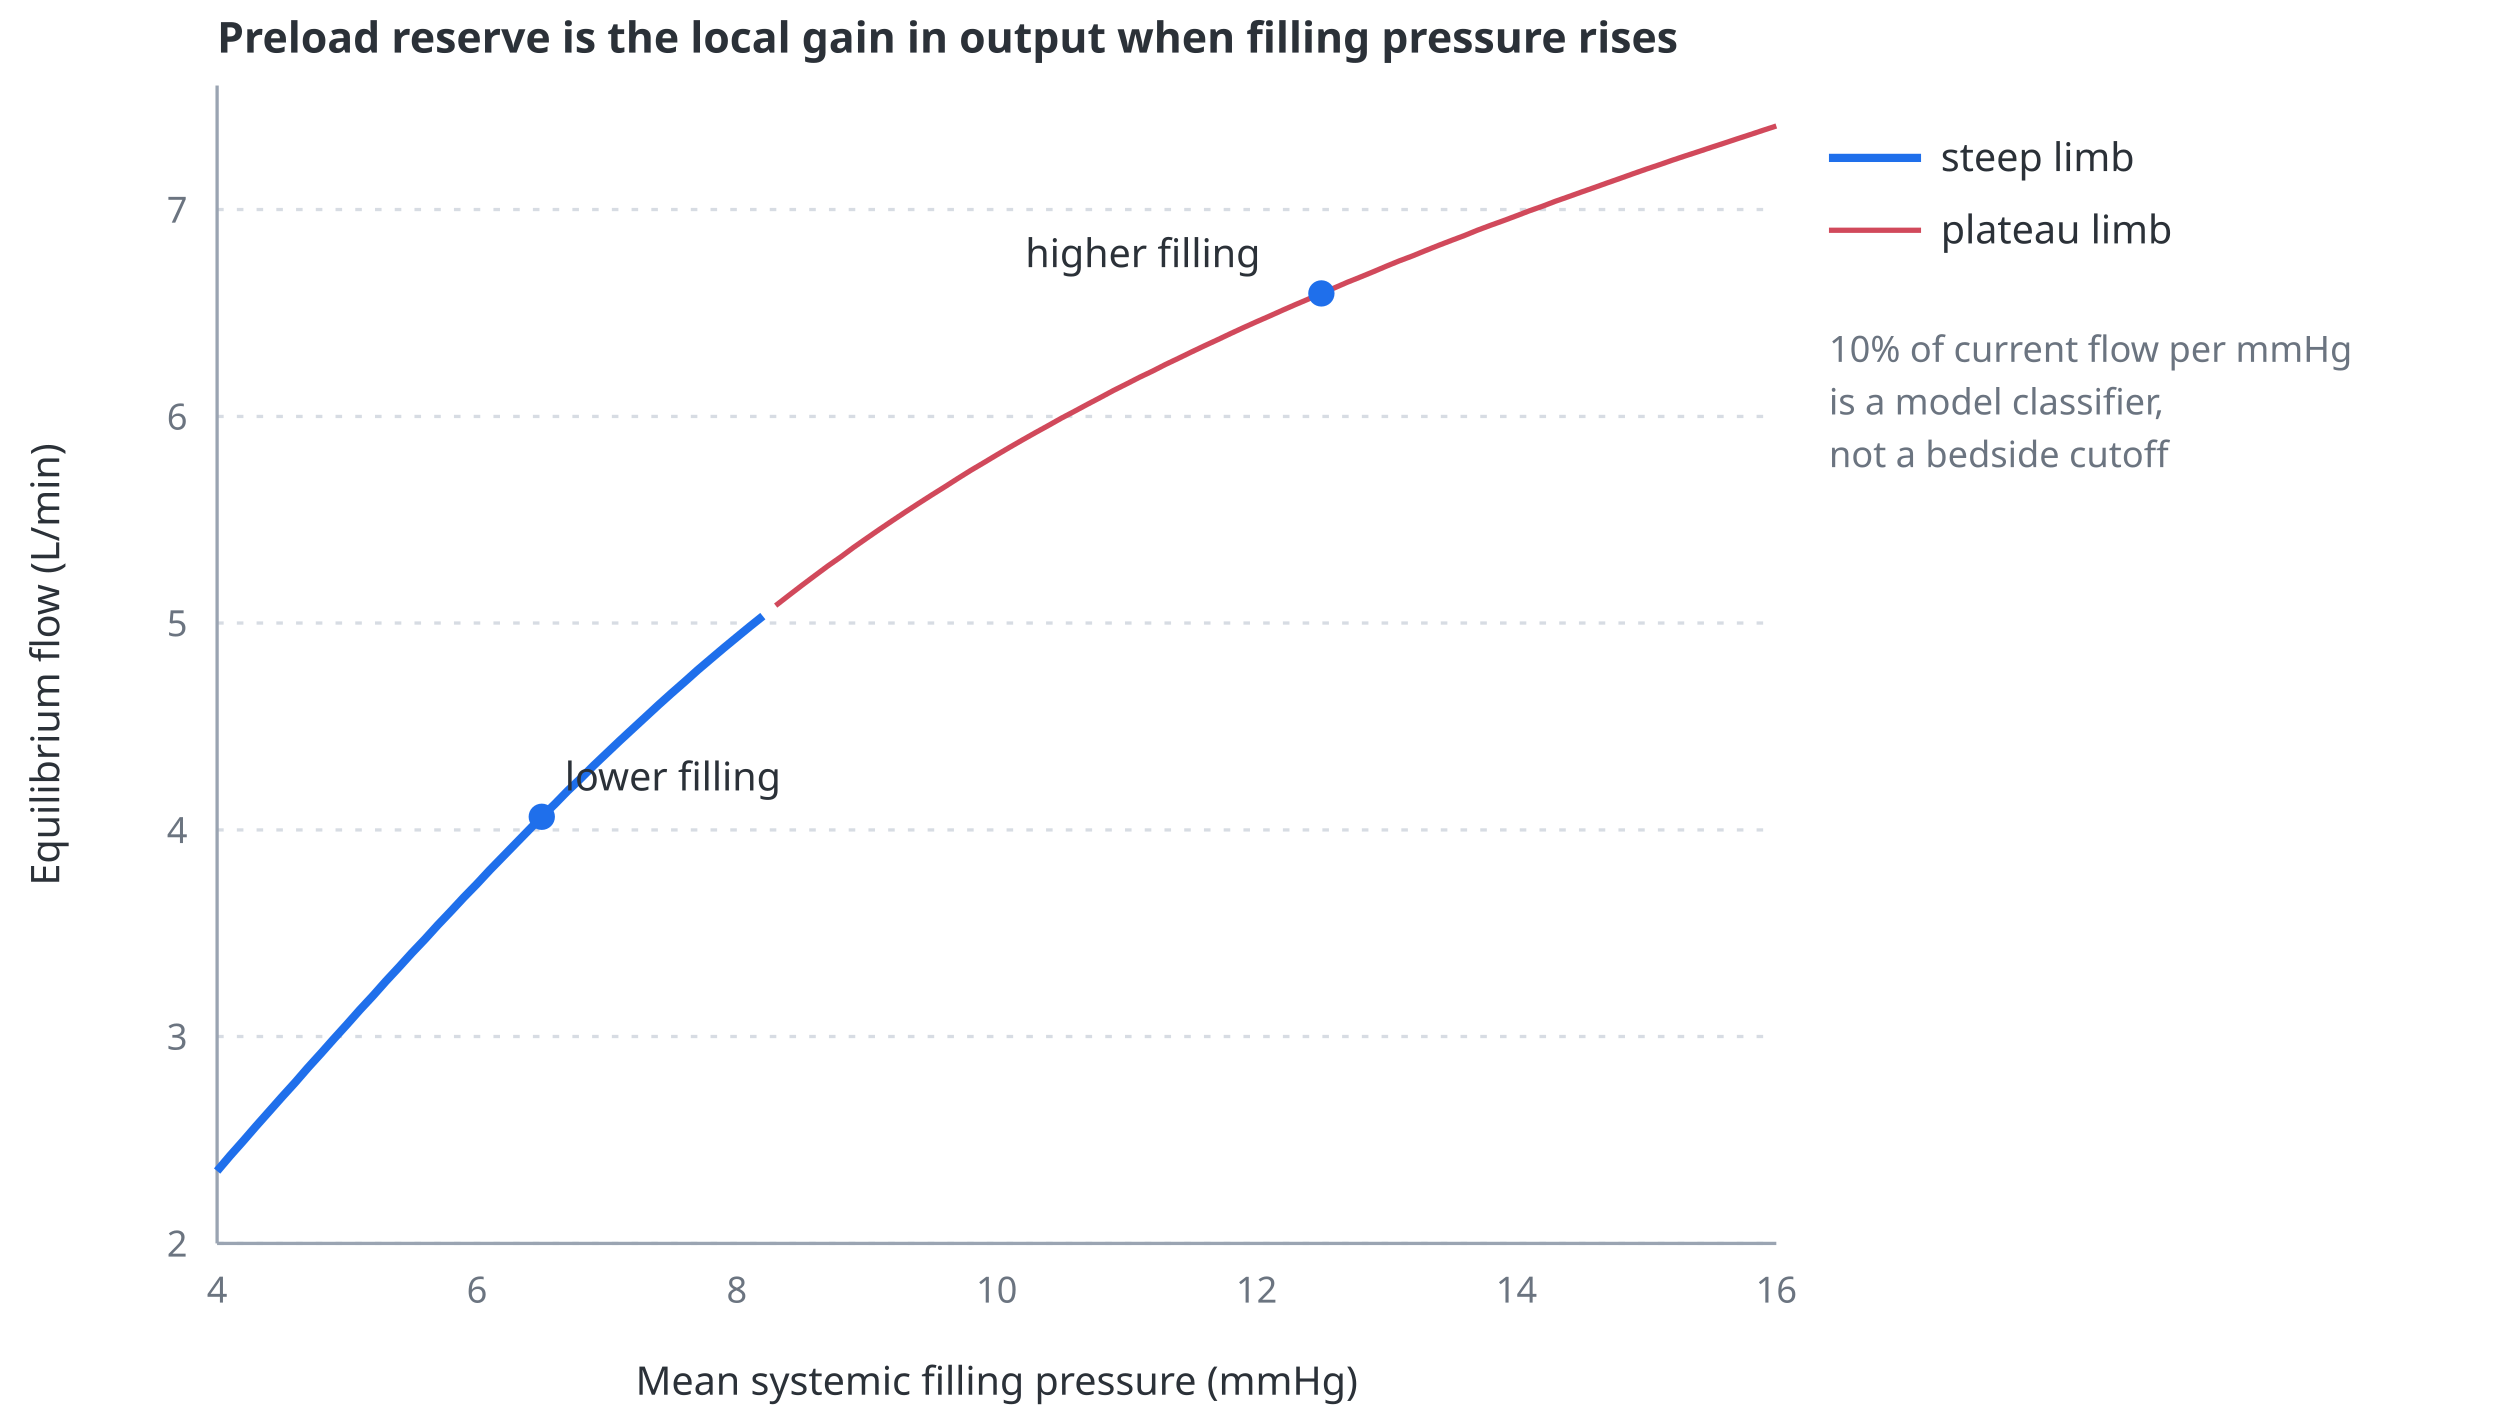
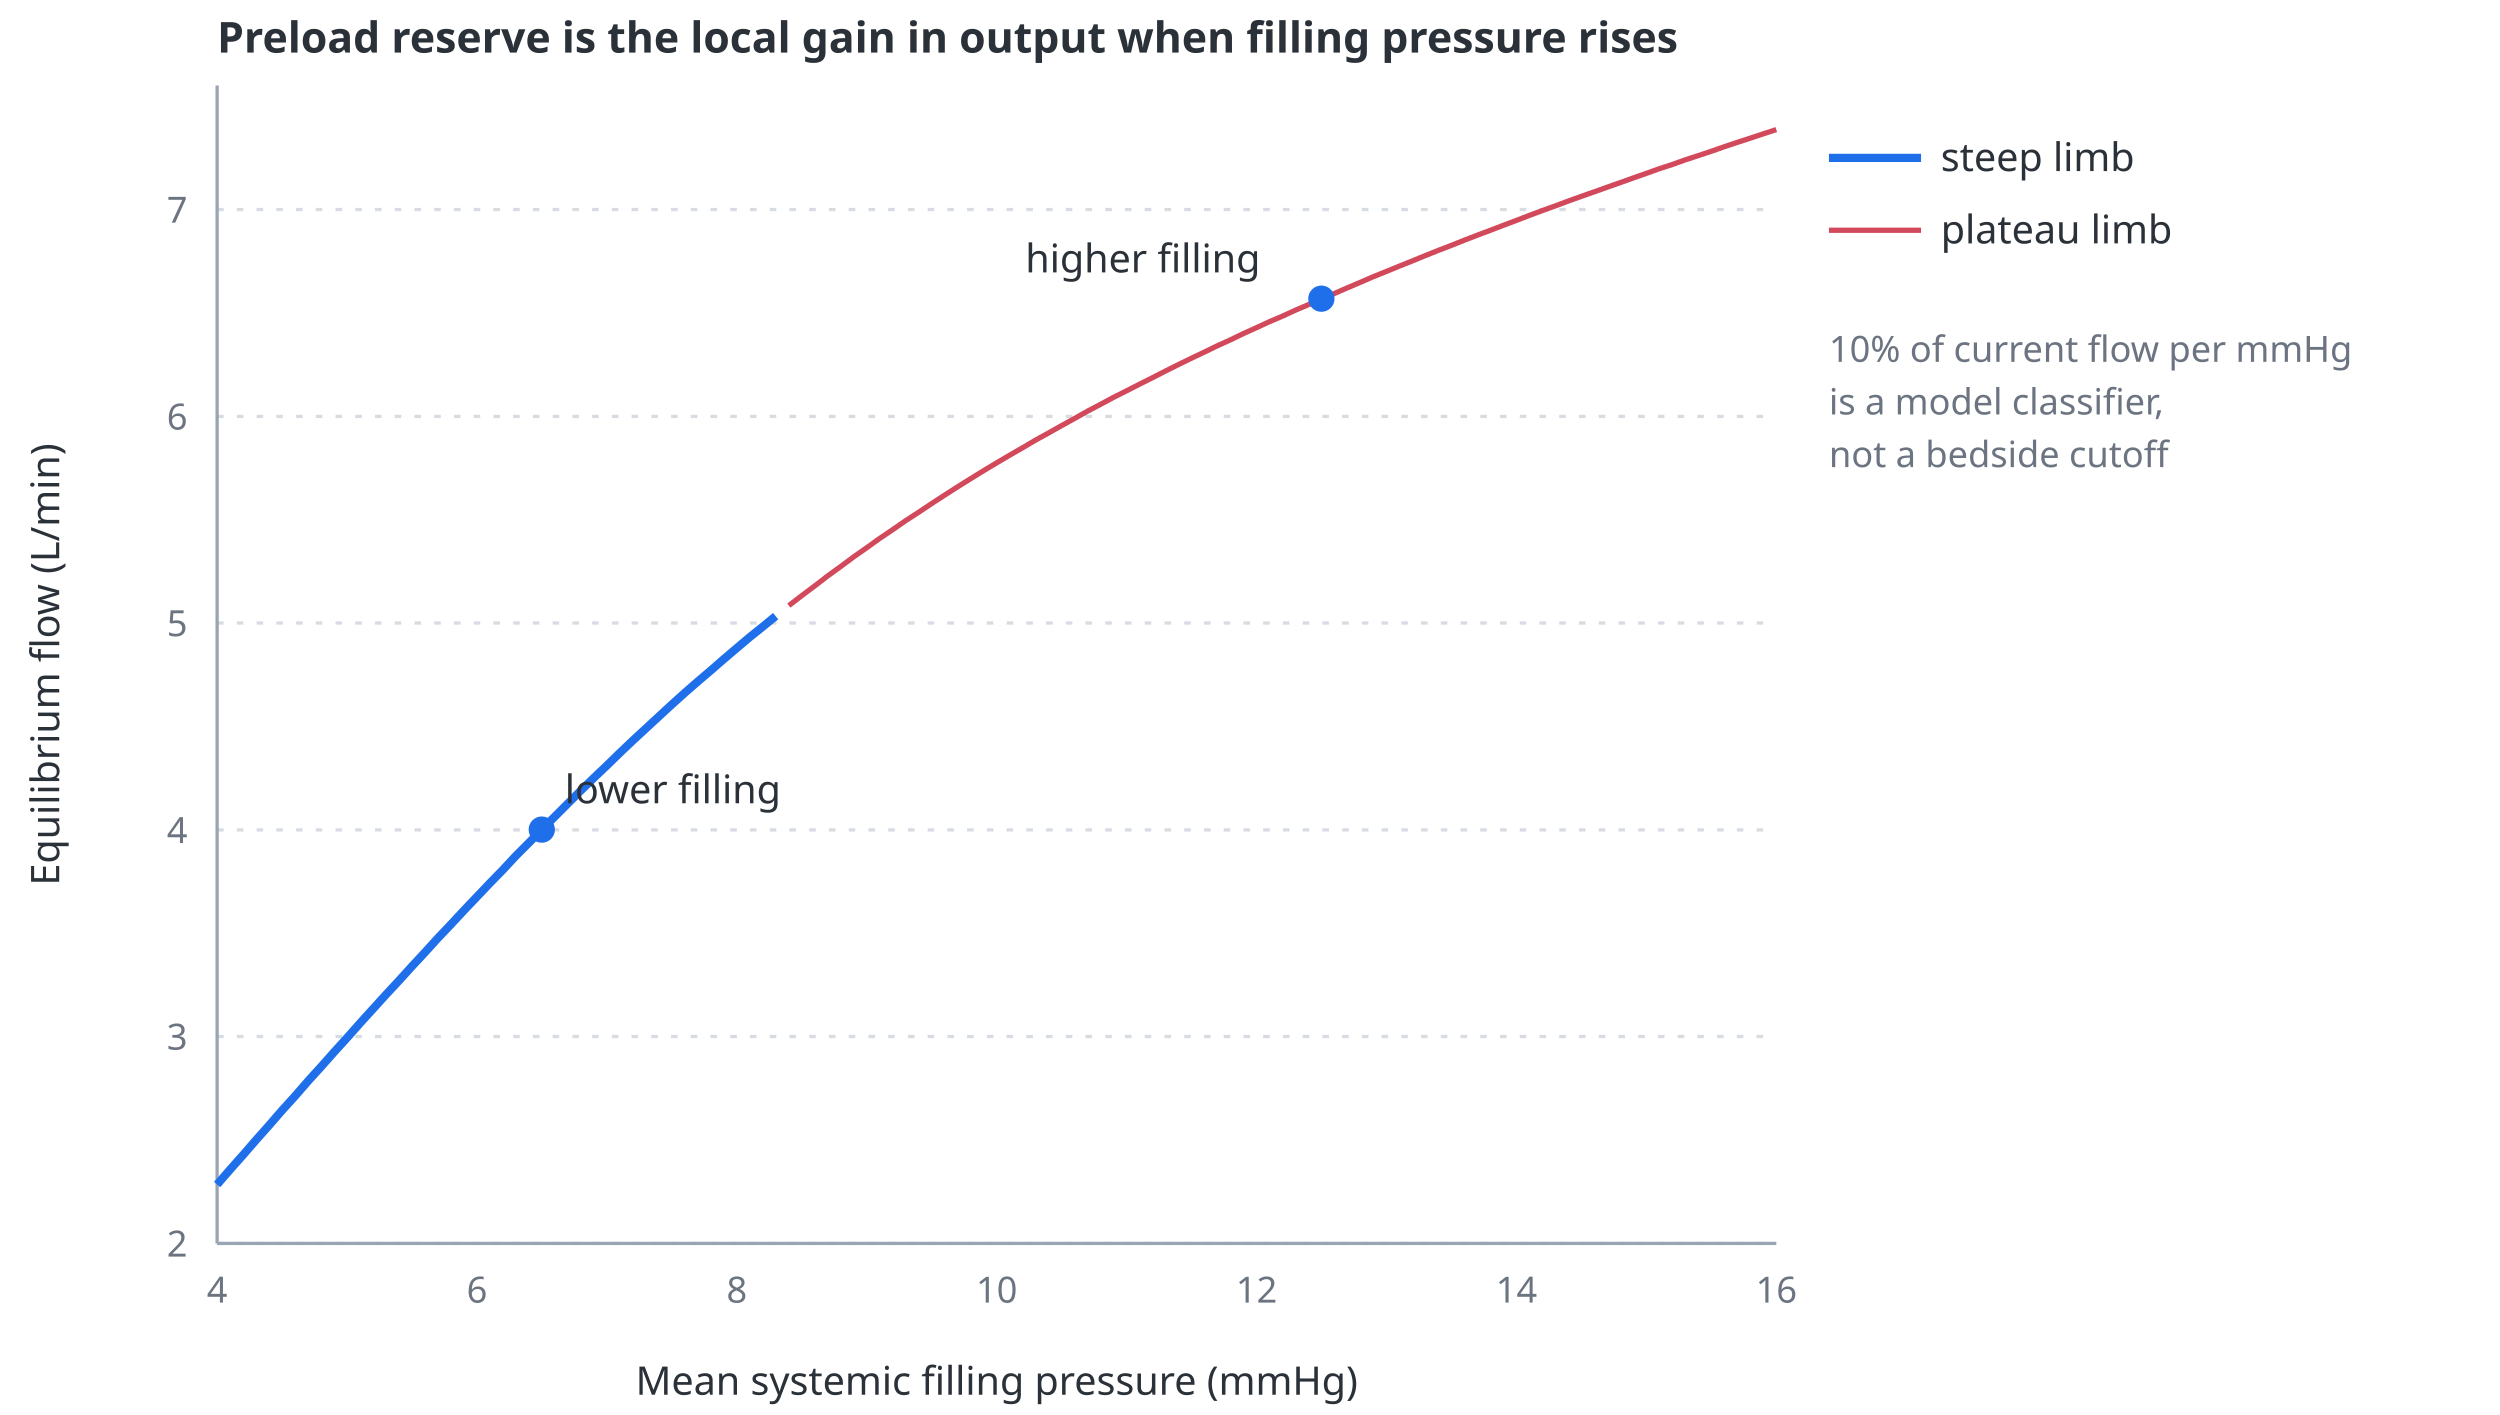
<svg xmlns="http://www.w3.org/2000/svg" viewBox="0 0 760 430" class="arthur-fig" role="img" aria-label="Preload reserve is the local gain in output when filling pressure rises">
  <style>
  svg.arthur-fig .bg { fill: none }
  svg.arthur-fig .axis { stroke: var(--fig-axis, #9aa4b2); stroke-width: 1 }
  svg.arthur-fig .grid { stroke: var(--fig-grid, #d7dce3); stroke-width: 1; stroke-dasharray: 2 4 }
  svg.arthur-fig .tick { fill: var(--fig-muted, #6b7480); font: 11px system-ui, sans-serif }
  svg.arthur-fig .label { fill: var(--fig-text, #2b3138); font: 12px system-ui, sans-serif }
  svg.arthur-fig .title { fill: var(--fig-text, #2b3138); font: 600 13px system-ui, sans-serif }
  svg.arthur-fig .lm { stroke: var(--fig-grid, #d7dce3); stroke-width: 1 }
  svg.arthur-fig .lm-text { fill: var(--fig-muted, #6b7480); font: 600 11px system-ui, sans-serif }
  svg.arthur-fig .total { stroke: var(--fig-total, #1f6feb); stroke-width: 2.5; fill: none }
  svg.arthur-fig .alv { stroke: var(--fig-alv, #d1495b); stroke-width: 1.6; fill: none; stroke-dasharray: 6 3 }
  svg.arthur-fig .extra { stroke: var(--fig-extra, #2a9d8f); stroke-width: 1.6; fill: none; stroke-dasharray: 6 3 }
  svg.arthur-fig .nadir { stroke: var(--fig-total, #1f6feb); stroke-width: 1; stroke-dasharray: 3 3 }
  svg.arthur-fig .dot { fill: var(--fig-total, #1f6feb); stroke: none }
  @media (prefers-color-scheme: dark) {
    svg.arthur-fig .axis { stroke: #5b6472 }
    svg.arthur-fig .grid, svg.arthur-fig .lm { stroke: #363d47 }
    svg.arthur-fig .tick, svg.arthur-fig .lm-text { fill: #8b95a3 }
    svg.arthur-fig .label, svg.arthur-fig .title { fill: #d6dbe2 }
    svg.arthur-fig .total, svg.arthur-fig .nadir { stroke: #58a6ff }
    svg.arthur-fig .dot { fill: #58a6ff }
    svg.arthur-fig .alv { stroke: #f08c9a }
    svg.arthur-fig .extra { stroke: #4fd1c1 }
  }
</style>
  <rect class="bg" width="760" height="430" />
  <text class="title" x="66" y="16">Preload reserve is the local gain in output when filling pressure rises</text>
  <line class="grid" x1="66" y1="378.0" x2="540" y2="378.0" />
  <text class="tick" x="57" y="382.0" text-anchor="end">2</text>
  <line class="grid" x1="66" y1="315.1" x2="540" y2="315.1" />
  <text class="tick" x="57" y="319.1" text-anchor="end">3</text>
  <line class="grid" x1="66" y1="252.3" x2="540" y2="252.3" />
  <text class="tick" x="57" y="256.3" text-anchor="end">4</text>
  <line class="grid" x1="66" y1="189.4" x2="540" y2="189.4" />
  <text class="tick" x="57" y="193.4" text-anchor="end">5</text>
  <line class="grid" x1="66" y1="126.6" x2="540" y2="126.6" />
  <text class="tick" x="57" y="130.6" text-anchor="end">6</text>
  <line class="grid" x1="66" y1="63.7" x2="540" y2="63.7" />
  <text class="tick" x="57" y="67.7" text-anchor="end">7</text>
  <text class="tick" x="66.0" y="396" text-anchor="middle">4</text>
  <text class="tick" x="145.0" y="396" text-anchor="middle">6</text>
  <text class="tick" x="224.0" y="396" text-anchor="middle">8</text>
  <text class="tick" x="303.0" y="396" text-anchor="middle">10</text>
  <text class="tick" x="382.0" y="396" text-anchor="middle">12</text>
  <text class="tick" x="461.0" y="396" text-anchor="middle">14</text>
  <text class="tick" x="540.0" y="396" text-anchor="middle">16</text>
  <line class="axis" x1="66" y1="26" x2="66" y2="378" />
  <line class="axis" x1="66" y1="378.0" x2="540" y2="378.0" />
-   <path class="total" style="stroke-dasharray:none" d="M66.0 356.0 L69.9 351.4 L73.9 346.9 L77.8 342.4 L81.8 337.9 L85.7 333.5 L89.7 329.1 L93.6 324.6 L97.6 320.2 L101.5 315.8 L105.5 311.4 L109.4 307.0 L113.4 302.7 L117.3 298.3 L121.3 294.0 L125.2 289.7 L129.2 285.5 L133.1 281.2 L137.1 277.0 L141.0 272.8 L145.0 268.7 L148.9 264.5 L152.9 260.4 L156.8 256.4 L160.8 252.3 L164.7 248.3 L168.7 244.4 L172.6 240.4 L176.6 236.6 L180.5 232.7 L184.5 228.9 L188.4 225.2 L192.4 221.5 L196.3 217.9 L200.3 214.2 L204.2 210.7 L208.2 207.2 L212.1 203.7 L216.1 200.3 L220.0 197.0 L224.0 193.7 L227.9 190.5 L231.9 187.3" />
-   <path class="alv" style="stroke-dasharray:none" d="M235.8 184.1 L239.8 181.0 L243.7 178.0 L247.7 175.0 L251.6 172.1 L255.6 169.3 L259.5 166.4 L263.5 163.6 L267.4 160.9 L271.4 158.2 L275.3 155.6 L279.3 153.0 L283.2 150.5 L287.2 148.0 L291.1 145.5 L295.1 143.0 L299.0 140.7 L303.0 138.3 L306.9 136.0 L310.9 133.7 L314.8 131.5 L318.8 129.3 L322.7 127.1 L326.7 125.0 L330.6 122.9 L334.6 120.8 L338.5 118.7 L342.5 116.7 L346.4 114.7 L350.4 112.8 L354.3 110.8 L358.3 108.9 L362.2 107.0 L366.2 105.1 L370.1 103.3 L374.1 101.4 L378.0 99.6 L382.0 97.8 L385.9 96.1 L389.9 94.3 L393.8 92.6 L397.8 90.9 L401.7 89.2 L405.7 87.5 L409.6 85.8 L413.6 84.2 L417.5 82.6 L421.5 80.9 L425.4 79.3 L429.4 77.8 L433.3 76.2 L437.3 74.6 L441.2 73.1 L445.2 71.6 L449.1 70.0 L453.1 68.5 L457.0 67.1 L461.0 65.6 L464.9 64.1 L468.9 62.7 L472.8 61.2 L476.8 59.8 L480.7 58.4 L484.7 57.0 L488.6 55.6 L492.6 54.2 L496.5 52.8 L500.5 51.4 L504.4 50.1 L508.4 48.7 L512.3 47.4 L516.3 46.1 L520.2 44.8 L524.2 43.5 L528.1 42.2 L532.1 40.9 L536.0 39.6 L540.0 38.3" />
-   <circle class="dot" cx="164.7" cy="248.3" r="4" />
-   <text class="label" x="171.7" y="240.3">lower filling</text>
-   <circle class="dot" cx="401.7" cy="89.2" r="4" />
-   <text class="label" x="311.7" y="81.2">higher filling</text>
+   <path class="total" style="stroke-dasharray:none" d="M66.0 360.1 L69.9 355.6 L73.9 351.1 L77.8 346.6 L81.8 342.1 L85.7 337.6 L89.7 333.2 L93.6 328.7 L97.6 324.3 L101.5 319.9 L105.5 315.5 L109.4 311.1 L113.4 306.7 L117.3 302.4 L121.3 298.1 L125.2 293.8 L129.2 289.5 L133.1 285.2 L137.1 281.0 L141.0 276.8 L145.0 272.6 L148.9 268.5 L152.9 264.4 L156.8 260.2 L160.8 256.2 L164.7 252.2 L168.7 248.2 L172.6 244.3 L176.6 240.3 L180.5 236.5 L184.5 232.7 L188.4 228.9 L192.4 225.1 L196.3 221.5 L200.3 217.8 L204.2 214.2 L208.2 210.6 L212.1 207.2 L216.1 203.8 L220.0 200.4 L224.0 197.0 L227.9 193.7 L231.9 190.5 L235.8 187.3" />
+   <path class="alv" style="stroke-dasharray:none" d="M239.8 184.1 L243.7 181.1 L247.7 178.1 L251.6 175.1 L255.6 172.2 L259.5 169.3 L263.5 166.5 L267.4 163.7 L271.4 161.0 L275.3 158.3 L279.3 155.7 L283.2 153.1 L287.2 150.5 L291.1 148.0 L295.1 145.5 L299.0 143.1 L303.0 140.7 L306.9 138.4 L310.9 136.1 L314.8 133.8 L318.8 131.6 L322.7 129.4 L326.7 127.2 L330.6 125.0 L334.6 122.9 L338.5 120.8 L342.5 118.8 L346.4 116.8 L350.4 114.8 L354.3 112.8 L358.3 110.8 L362.2 108.9 L366.2 107.0 L370.1 105.1 L374.1 103.3 L378.0 101.4 L382.0 99.6 L385.9 97.8 L389.9 96.1 L393.8 94.3 L397.8 92.6 L401.7 90.8 L405.7 89.2 L409.6 87.5 L413.6 85.8 L417.5 84.1 L421.5 82.5 L425.4 80.9 L429.4 79.3 L433.3 77.7 L437.3 76.1 L441.2 74.6 L445.2 73.0 L449.1 71.5 L453.1 70.0 L457.0 68.5 L461.0 67.0 L464.9 65.5 L468.9 64.0 L472.8 62.6 L476.8 61.1 L480.7 59.7 L484.7 58.3 L488.6 56.9 L492.6 55.5 L496.5 54.1 L500.5 52.7 L504.4 51.3 L508.4 50.0 L512.3 48.6 L516.3 47.3 L520.2 46.0 L524.2 44.6 L528.1 43.3 L532.1 42.0 L536.0 40.7 L540.0 39.4" />
+   <circle class="dot" cx="164.7" cy="252.2" r="4" />
+   <text class="label" x="171.7" y="244.2">lower filling</text>
+   <circle class="dot" cx="401.7" cy="90.8" r="4" />
+   <text class="label" x="311.7" y="82.8">higher filling</text>
  <text class="label" transform="translate(18 202) rotate(-90)" text-anchor="middle">Equilibrium flow (L/min)</text>
  <text class="label" x="303" y="424" text-anchor="middle">Mean systemic filling pressure (mmHg)</text>
  <line class="total" style="stroke-dasharray:none" x1="556" y1="48" x2="584" y2="48" />
  <text class="label" x="590" y="52">steep limb</text>
  <line class="alv" style="stroke-dasharray:none" x1="556" y1="70" x2="584" y2="70" />
  <text class="label" x="590" y="74">plateau limb</text>
  <text class="tick" x="556" y="110">10% of current flow per mmHg</text>
  <text class="tick" x="556" y="126">is a model classifier,</text>
  <text class="tick" x="556" y="142">not a bedside cutoff</text>
</svg>
